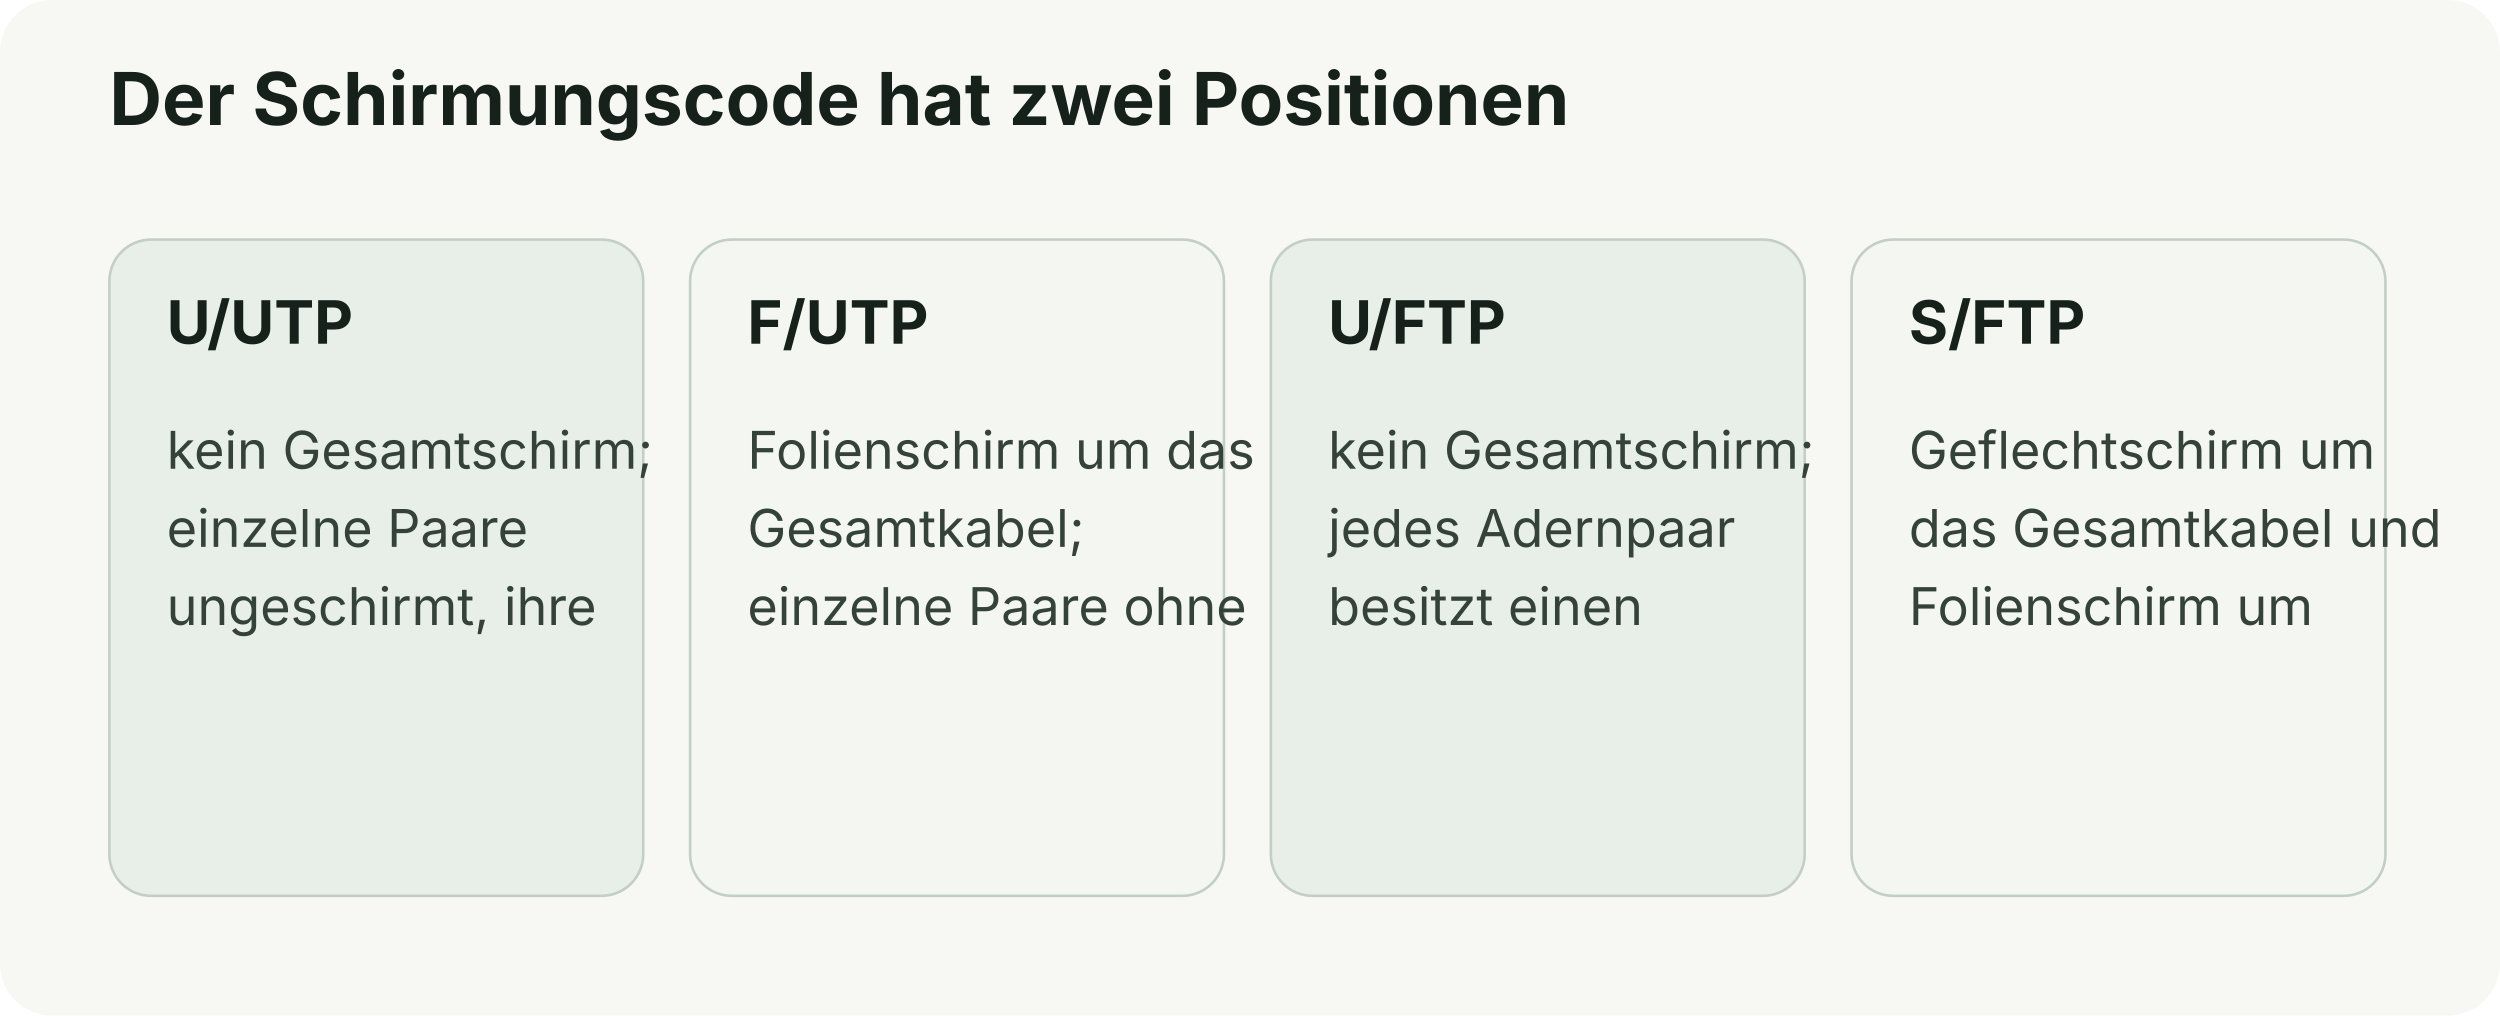
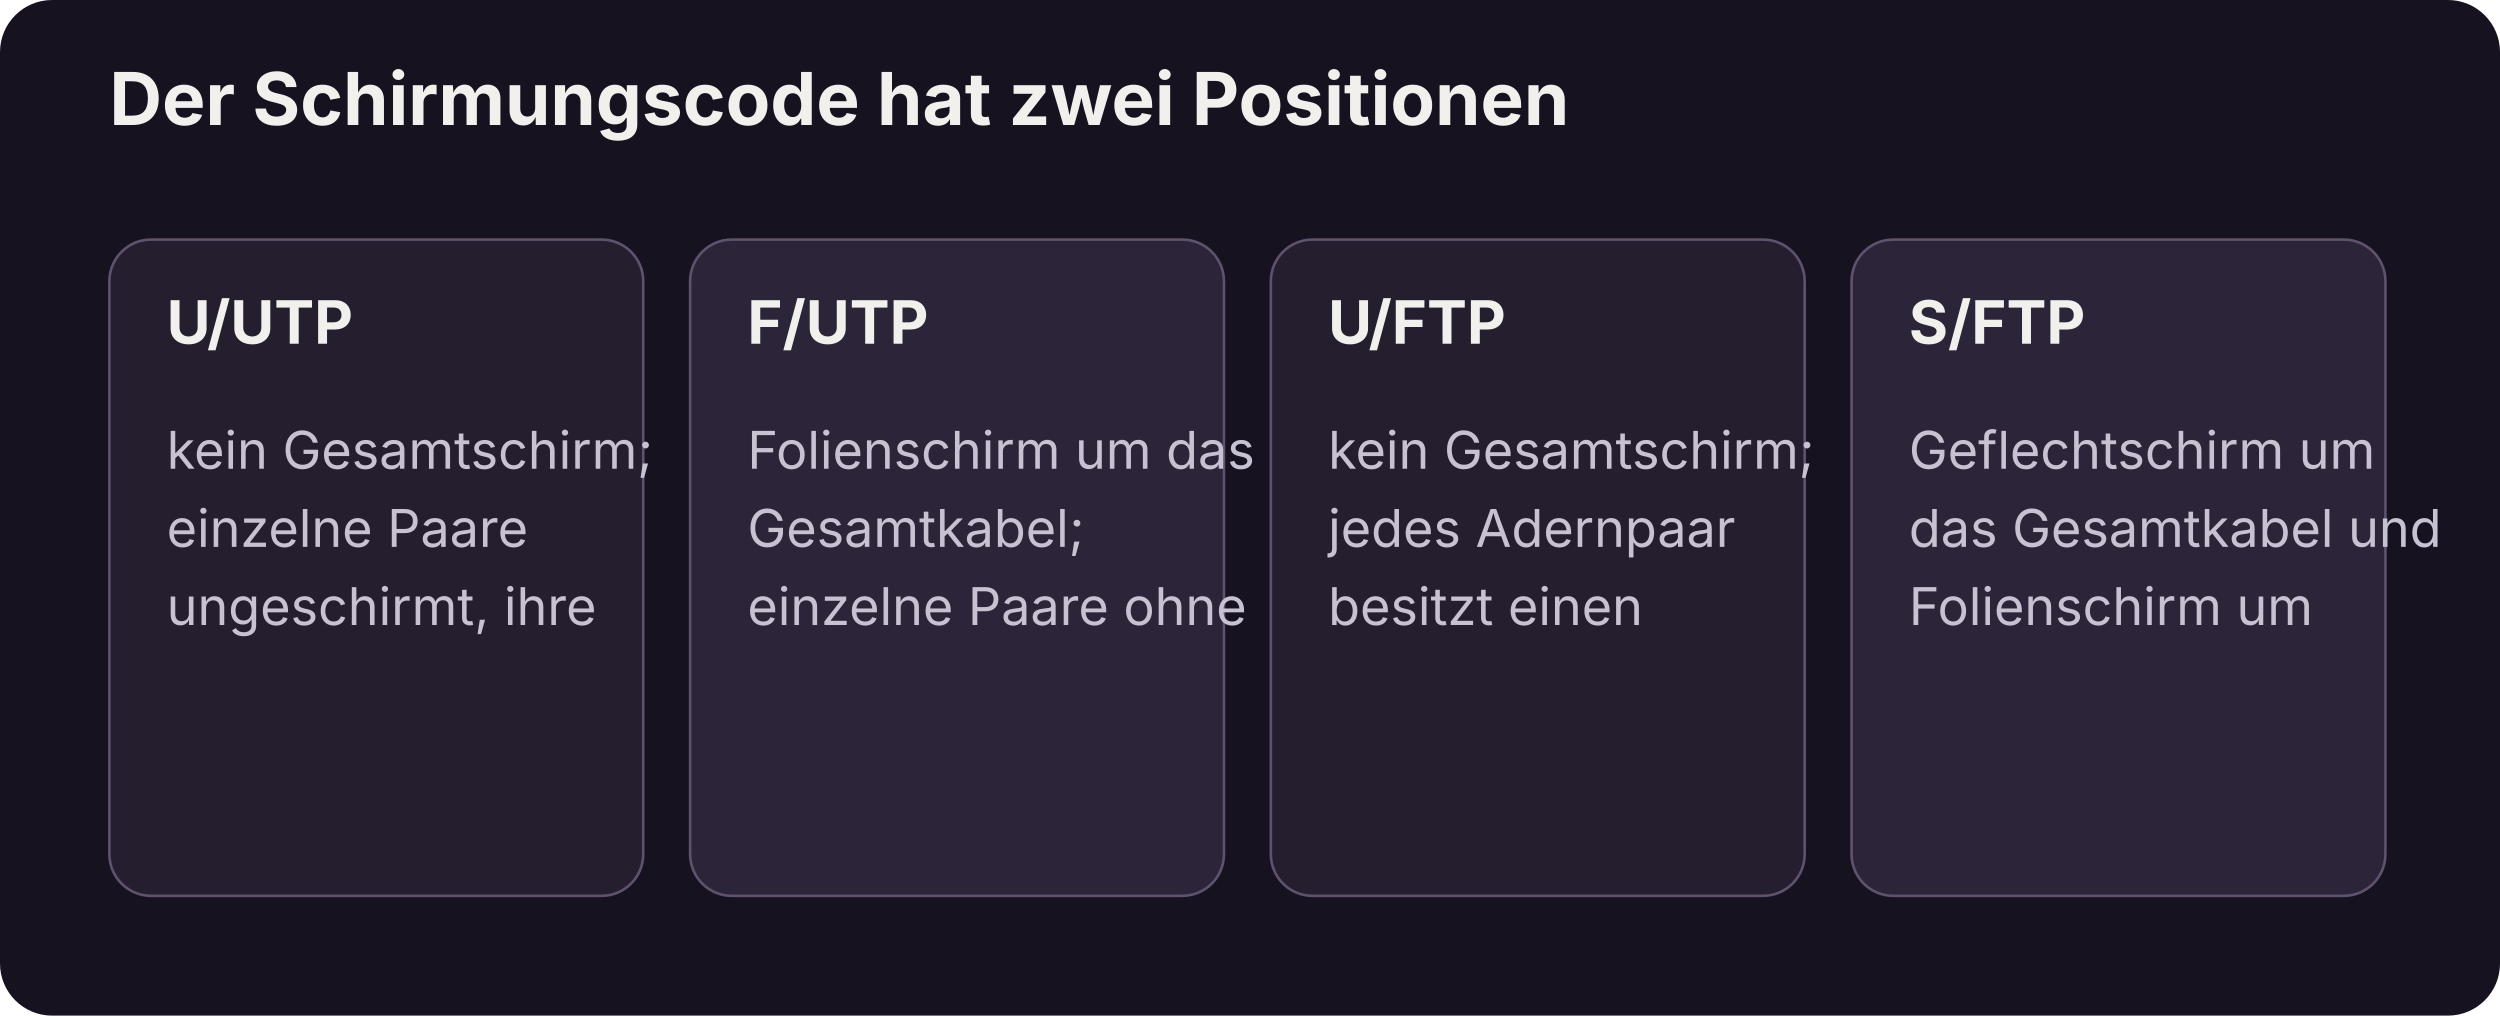
- <svg xmlns="http://www.w3.org/2000/svg" width="960" height="390" viewBox="0 0 960 390" role="img" aria-labelledby="title desc">
-   <rect width="100%" height="100%" rx="20" fill="#f7f8f4" />
-   <text x="42" y="48" text-anchor="start" font-family="Inter, Arial, sans-serif" font-size="28" font-weight="700" fill="#17211b">
+ <svg xmlns="http://www.w3.org/2000/svg" class="learning-diagram diagram-comparison" width="960" height="390" viewBox="0 0 960 390" role="img" aria-labelledby="diagram-shielding-code-title diagram-shielding-code-desc">
+   <rect class="diagram-canvas" width="100%" height="100%" rx="20" fill="var(--diagram-canvas, #17121f)" />
+   <text class="diagram-title" x="42" y="48" text-anchor="start" font-family="Inter, Arial, sans-serif" font-size="28" font-weight="700" fill="var(--diagram-text, #f1f0ec)">
    <tspan x="42" dy="0">Der Schirmungscode hat zwei Positionen</tspan>
  </text>
  <g>
-     <rect x="42" y="92" width="205" height="252" rx="16" fill="#e7efe8" stroke="#c3cec5" />
-     <text x="64" y="132" text-anchor="start" font-family="Inter, Arial, sans-serif" font-size="23" font-weight="700" fill="#17211b">
+     <rect class="diagram-row" x="42" y="92" width="205" height="252" rx="16" fill="var(--diagram-surface, #241e2e)" stroke="var(--diagram-border, #5f526e)" />
+     <text x="64" y="132" text-anchor="start" font-family="Inter, Arial, sans-serif" font-size="23" font-weight="700" fill="var(--diagram-text, #f1f0ec)">
      <tspan x="64" dy="0">U/UTP</tspan>
    </text>
-     <text x="64" y="180" font-family="Inter, Arial, sans-serif" font-size="20" fill="#344239">
+     <text x="64" y="180" font-family="Inter, Arial, sans-serif" font-size="20" fill="var(--diagram-muted, #c8c1d2)">
      <tspan x="64" dy="0">kein Gesamtschirm;</tspan>
      <tspan x="64" dy="30">einzelne Paare</tspan>
      <tspan x="64" dy="30">ungeschirmt, ihre</tspan>
    </text>
  </g>
  <g>
-     <rect x="265" y="92" width="205" height="252" rx="16" fill="#f3f6f1" stroke="#c3cec5" />
-     <text x="287" y="132" text-anchor="start" font-family="Inter, Arial, sans-serif" font-size="23" font-weight="700" fill="#17211b">
+     <rect class="diagram-row" x="265" y="92" width="205" height="252" rx="16" fill="var(--diagram-surface-alt, #2c2438)" stroke="var(--diagram-border, #5f526e)" />
+     <text x="287" y="132" text-anchor="start" font-family="Inter, Arial, sans-serif" font-size="23" font-weight="700" fill="var(--diagram-text, #f1f0ec)">
      <tspan x="287" dy="0">F/UTP</tspan>
    </text>
-     <text x="287" y="180" font-family="Inter, Arial, sans-serif" font-size="20" fill="#344239">
+     <text x="287" y="180" font-family="Inter, Arial, sans-serif" font-size="20" fill="var(--diagram-muted, #c8c1d2)">
      <tspan x="287" dy="0">Folienschirm um das</tspan>
      <tspan x="287" dy="30">Gesamtkabel;</tspan>
      <tspan x="287" dy="30">einzelne Paare ohne</tspan>
    </text>
  </g>
  <g>
-     <rect x="488" y="92" width="205" height="252" rx="16" fill="#e7efe8" stroke="#c3cec5" />
-     <text x="510" y="132" text-anchor="start" font-family="Inter, Arial, sans-serif" font-size="23" font-weight="700" fill="#17211b">
+     <rect class="diagram-row" x="488" y="92" width="205" height="252" rx="16" fill="var(--diagram-surface, #241e2e)" stroke="var(--diagram-border, #5f526e)" />
+     <text x="510" y="132" text-anchor="start" font-family="Inter, Arial, sans-serif" font-size="23" font-weight="700" fill="var(--diagram-text, #f1f0ec)">
      <tspan x="510" dy="0">U/FTP</tspan>
    </text>
-     <text x="510" y="180" font-family="Inter, Arial, sans-serif" font-size="20" fill="#344239">
+     <text x="510" y="180" font-family="Inter, Arial, sans-serif" font-size="20" fill="var(--diagram-muted, #c8c1d2)">
      <tspan x="510" dy="0">kein Gesamtschirm;</tspan>
      <tspan x="510" dy="30">jedes Adernpaar</tspan>
      <tspan x="510" dy="30">besitzt einen</tspan>
    </text>
  </g>
  <g>
-     <rect x="711" y="92" width="205" height="252" rx="16" fill="#f3f6f1" stroke="#c3cec5" />
-     <text x="733" y="132" text-anchor="start" font-family="Inter, Arial, sans-serif" font-size="23" font-weight="700" fill="#17211b">
+     <rect class="diagram-row" x="711" y="92" width="205" height="252" rx="16" fill="var(--diagram-surface-alt, #2c2438)" stroke="var(--diagram-border, #5f526e)" />
+     <text x="733" y="132" text-anchor="start" font-family="Inter, Arial, sans-serif" font-size="23" font-weight="700" fill="var(--diagram-text, #f1f0ec)">
      <tspan x="733" dy="0">S/FTP</tspan>
    </text>
-     <text x="733" y="180" font-family="Inter, Arial, sans-serif" font-size="20" fill="#344239">
+     <text x="733" y="180" font-family="Inter, Arial, sans-serif" font-size="20" fill="var(--diagram-muted, #c8c1d2)">
      <tspan x="733" dy="0">Geflechtschirm um</tspan>
      <tspan x="733" dy="30">das Gesamtkabel und</tspan>
      <tspan x="733" dy="30">Folienschirm um</tspan>
    </text>
  </g>
</svg>
